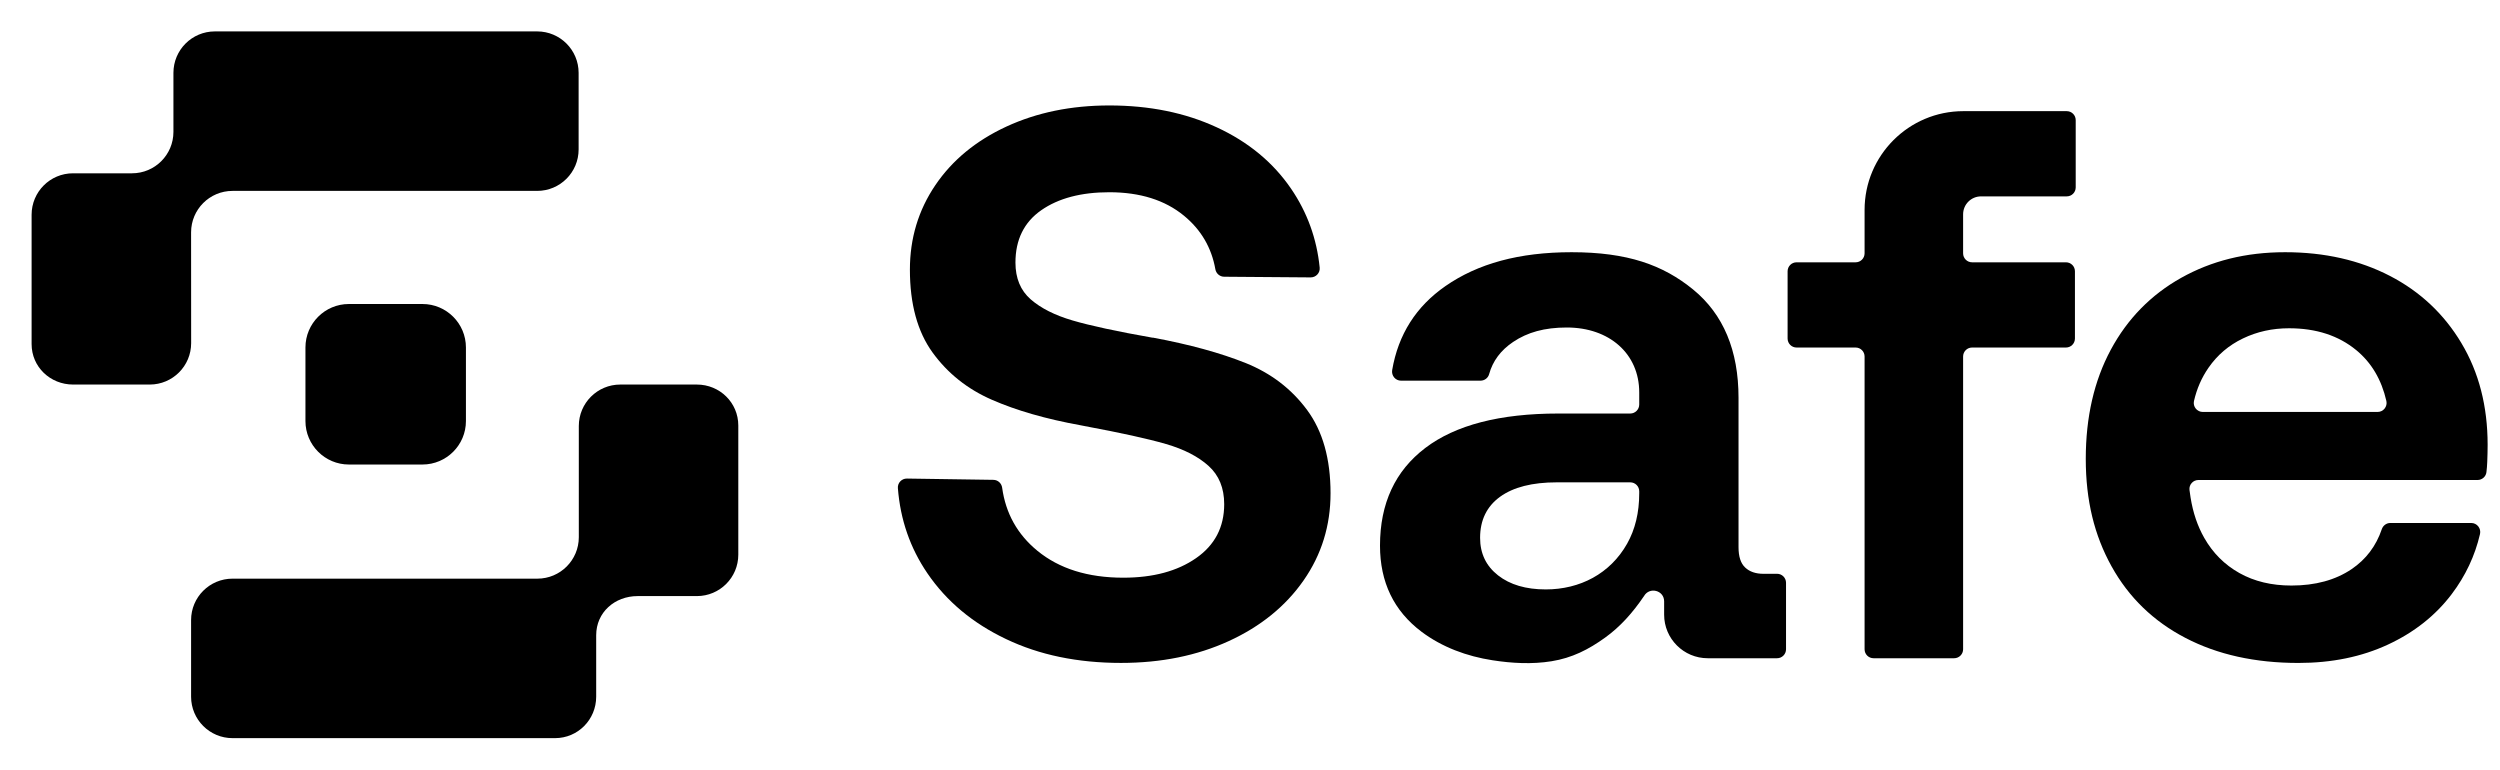
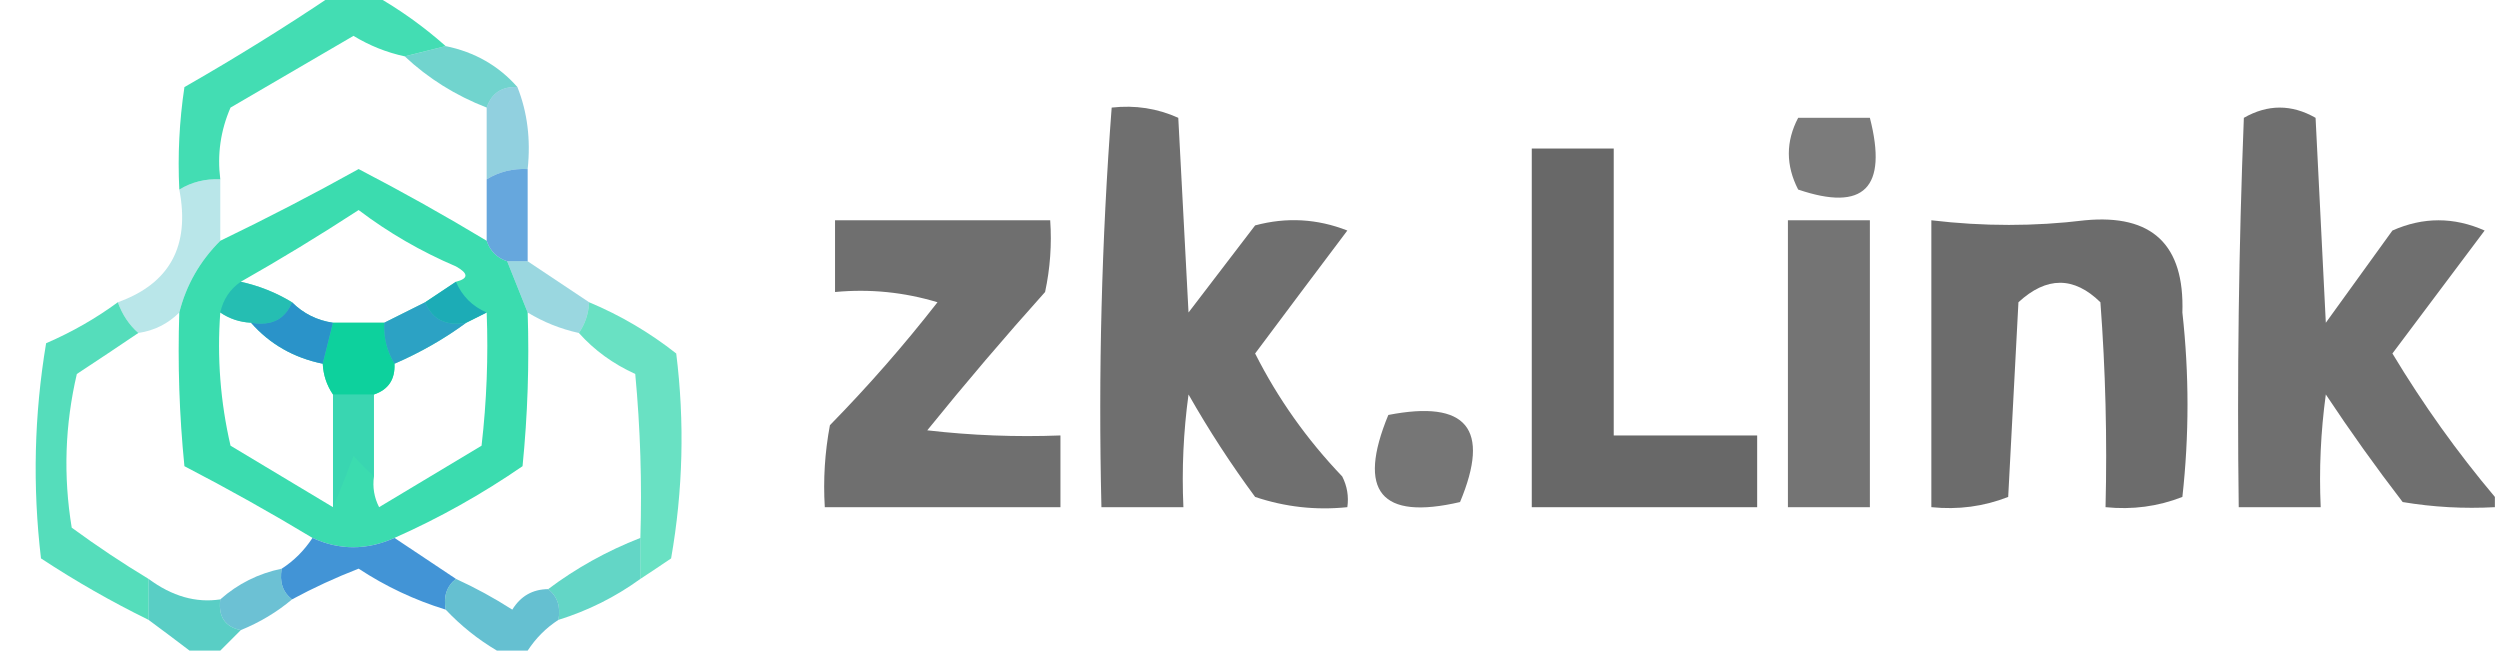
- <svg xmlns="http://www.w3.org/2000/svg" width="78" height="24" viewBox="0 0 78 24" fill="none">
-   <path d="M38.867 11.328C38.078 11.011 37.114 10.747 35.976 10.535H35.952C34.846 10.34 34.016 10.161 33.463 9.998C32.91 9.836 32.475 9.616 32.158 9.34C31.841 9.063 31.682 8.681 31.682 8.193C31.682 7.478 31.951 6.933 32.487 6.559C33.024 6.185 33.732 5.998 34.61 5.998C35.569 5.998 36.346 6.242 36.94 6.73C37.473 7.168 37.799 7.725 37.919 8.399C37.943 8.534 38.057 8.633 38.193 8.634L40.892 8.655C41.058 8.656 41.191 8.514 41.174 8.349C41.084 7.447 40.786 6.626 40.282 5.888C39.721 5.067 38.948 4.428 37.964 3.973C36.98 3.517 35.862 3.29 34.61 3.29C33.423 3.29 32.353 3.509 31.402 3.948C30.451 4.388 29.711 4.997 29.182 5.778C28.653 6.559 28.389 7.437 28.389 8.413C28.389 9.486 28.625 10.348 29.096 10.998C29.568 11.649 30.186 12.141 30.95 12.474C31.714 12.808 32.633 13.072 33.706 13.267L33.828 13.291C34.966 13.503 35.817 13.69 36.378 13.853C36.939 14.016 37.382 14.243 37.707 14.536C38.032 14.829 38.195 15.227 38.195 15.731C38.195 16.447 37.902 17.008 37.317 17.414C36.732 17.821 35.975 18.024 35.048 18.024C33.942 18.024 33.048 17.744 32.365 17.183C31.743 16.672 31.377 16.017 31.267 15.216C31.248 15.078 31.133 14.973 30.994 14.971L28.298 14.931C28.134 14.928 28.001 15.066 28.014 15.23C28.09 16.214 28.398 17.101 28.937 17.89C29.531 18.761 30.348 19.444 31.389 19.939C32.429 20.436 33.625 20.683 34.975 20.683C36.227 20.683 37.349 20.456 38.342 20C39.333 19.545 40.11 18.915 40.671 18.11C41.233 17.305 41.513 16.398 41.513 15.39C41.513 14.316 41.269 13.45 40.781 12.791C40.294 12.132 39.655 11.645 38.866 11.327L38.867 11.328Z" fill="currentColor" />
-   <path d="M55.444 17.903H55.023C54.779 17.903 54.588 17.838 54.45 17.707C54.311 17.578 54.242 17.366 54.242 17.073V12.413C54.242 10.934 53.77 9.807 52.828 9.035C51.884 8.263 50.773 7.869 49.033 7.869C47.391 7.869 46.107 8.226 45.099 8.925C44.18 9.563 43.626 10.436 43.436 11.546C43.407 11.719 43.537 11.877 43.712 11.877H46.191C46.316 11.877 46.427 11.795 46.46 11.675C46.573 11.264 46.823 10.929 47.209 10.669C47.656 10.368 48.187 10.218 48.886 10.218C50.206 10.218 51.144 11.031 51.144 12.243V12.621C51.144 12.776 51.018 12.902 50.864 12.902H48.618C46.796 12.902 45.414 13.26 44.471 13.975C43.528 14.691 43.056 15.707 43.056 17.024C43.056 18.163 43.487 19.058 44.349 19.708C44.996 20.195 45.769 20.477 46.565 20.6C47.173 20.695 47.797 20.729 48.407 20.631C49.045 20.529 49.564 20.266 50.083 19.891C50.55 19.554 50.938 19.122 51.294 18.596C51.467 18.299 51.921 18.418 51.921 18.762V19.176C51.92 19.927 52.53 20.537 53.281 20.537H55.444C55.599 20.537 55.724 20.412 55.724 20.257V18.182C55.724 18.028 55.599 17.902 55.444 17.902V17.903ZM51.144 15.39C51.144 15.992 51.018 16.516 50.766 16.963C50.237 17.901 49.292 18.39 48.228 18.39C47.61 18.39 47.114 18.244 46.74 17.952C46.366 17.659 46.179 17.269 46.179 16.78C46.179 16.228 46.387 15.801 46.801 15.5C47.216 15.2 47.805 15.049 48.57 15.049H50.864C51.019 15.049 51.144 15.174 51.144 15.329V15.39Z" fill="currentColor" />
-   <path d="M64.483 3.468H61.257C59.555 3.468 58.175 4.848 58.175 6.55V7.904C58.175 8.059 58.05 8.184 57.895 8.184H56.053C55.898 8.184 55.773 8.309 55.773 8.464V10.562C55.773 10.717 55.898 10.843 56.053 10.843H57.895C58.05 10.843 58.175 10.968 58.175 11.123V20.257C58.175 20.412 58.3 20.537 58.455 20.537H60.969C61.123 20.537 61.249 20.412 61.249 20.257V11.123C61.249 10.968 61.374 10.843 61.529 10.843H64.458C64.613 10.843 64.738 10.717 64.738 10.562V8.464C64.738 8.309 64.613 8.184 64.458 8.184H61.529C61.374 8.184 61.249 8.059 61.249 7.904V6.687C61.249 6.377 61.5 6.127 61.809 6.127H64.482C64.637 6.127 64.762 6.002 64.762 5.847V3.748C64.762 3.593 64.637 3.468 64.482 3.468H64.483Z" fill="currentColor" />
-   <path d="M76.797 10.706C76.253 9.796 75.508 9.096 74.565 8.608C73.622 8.12 72.532 7.869 71.296 7.869C70.061 7.869 68.995 8.141 68.052 8.669C67.109 9.198 66.376 9.946 65.856 10.913C65.336 11.881 65.076 13.015 65.076 14.317C65.076 15.618 65.344 16.703 65.881 17.671C66.418 18.639 67.186 19.383 68.186 19.903C69.186 20.424 70.361 20.684 71.711 20.684C72.752 20.684 73.683 20.493 74.504 20.111C75.325 19.729 75.988 19.204 76.492 18.538C76.924 17.967 77.218 17.342 77.376 16.663C77.417 16.487 77.284 16.317 77.103 16.317H74.578C74.457 16.317 74.351 16.396 74.312 16.511C74.134 17.036 73.82 17.452 73.37 17.757C72.865 18.098 72.239 18.269 71.492 18.269C70.873 18.269 70.333 18.139 69.869 17.879C69.406 17.619 69.04 17.253 68.772 16.781C68.666 16.595 68.579 16.398 68.51 16.195C68.436 15.977 68.383 15.753 68.346 15.525C68.333 15.446 68.322 15.366 68.312 15.286C68.293 15.12 68.424 14.976 68.591 14.976H77.299C77.44 14.976 77.561 14.871 77.577 14.73C77.589 14.627 77.598 14.522 77.602 14.414C77.61 14.219 77.614 14.04 77.614 13.878C77.614 12.675 77.342 11.618 76.797 10.707L76.797 10.706ZM74.181 12.853H68.727C68.548 12.853 68.413 12.687 68.452 12.512C68.54 12.13 68.69 11.784 68.905 11.474C69.181 11.076 69.539 10.771 69.979 10.56C70.418 10.348 70.897 10.242 71.418 10.242C72.264 10.242 72.963 10.47 73.516 10.925C73.991 11.316 74.303 11.845 74.455 12.511C74.494 12.686 74.36 12.853 74.181 12.853Z" fill="currentColor" />
-   <path d="M21.742 11.998H19.352C18.638 11.998 18.059 12.577 18.059 13.291V16.761C18.059 17.475 17.48 18.054 16.767 18.054H7.255C6.541 18.054 5.962 18.632 5.962 19.346V21.737C5.962 22.451 6.541 23.03 7.255 23.03H17.317C18.031 23.03 18.601 22.451 18.601 21.737V19.819C18.601 19.105 19.18 18.598 19.894 18.598H21.742C22.456 18.598 23.035 18.02 23.035 17.306V13.276C23.035 12.562 22.456 11.998 21.742 11.998H21.742Z" fill="currentColor" />
-   <path d="M5.962 7.249C5.962 6.535 6.54 5.956 7.255 5.956H16.76C17.474 5.956 18.053 5.377 18.053 4.663V2.273C18.053 1.559 17.474 0.98 16.76 0.98H6.704C5.989 0.98 5.411 1.559 5.411 2.273V4.115C5.411 4.829 4.832 5.407 4.118 5.407H2.278C1.564 5.407 0.986 5.986 0.986 6.7V10.734C0.986 11.448 1.567 11.998 2.281 11.998H4.672C5.386 11.998 5.964 11.419 5.964 10.705L5.962 7.249V7.249Z" fill="currentColor" />
-   <path d="M10.885 9.485H13.181C13.93 9.485 14.537 10.093 14.537 10.841V13.137C14.537 13.886 13.929 14.493 13.181 14.493H10.885C10.137 14.493 9.53 13.885 9.53 13.137V10.841C9.53 10.092 10.137 9.485 10.885 9.485Z" fill="currentColor" />
+ <svg xmlns="http://www.w3.org/2000/svg" version="1.1" width="244px" height="64px" style="shape-rendering:geometricPrecision; text-rendering:geometricPrecision; image-rendering:optimizeQuality; fill-rule:evenodd; clip-rule:evenodd">
+   <g>
+     <path style="opacity:0.753" fill="#05d29a" d="M 32.5,-0.5 C 33.833,-0.5 35.167,-0.5 36.5,-0.5C 39.009,0.921 41.343,2.588 43.5,4.5C 42.167,4.833 40.833,5.167 39.5,5.5C 37.742,5.123 36.075,4.456 34.5,3.5C 30.5,5.833 26.5,8.167 22.5,10.5C 21.526,12.743 21.192,15.076 21.5,17.5C 20.041,17.433 18.708,17.766 17.5,18.5C 17.335,15.15 17.502,11.817 18,8.5C 23.006,5.637 27.839,2.637 32.5,-0.5 Z" />
+   </g>
+   <g>
+     <path style="opacity:0.601" fill="#13b8ad" d="M 43.5,4.5 C 46.331,5.079 48.664,6.412 50.5,8.5C 48.973,8.427 47.973,9.094 47.5,10.5C 44.46,9.32 41.794,7.653 39.5,5.5C 40.833,5.167 42.167,4.833 43.5,4.5 Z" />
+   </g>
+   <g>
+     <path style="opacity:0.729" fill="#393939" d="M 108.5,10.5 C 110.792,10.244 112.959,10.577 115,11.5C 115.333,17.833 115.667,24.167 116,30.5C 118.167,27.667 120.333,24.833 122.5,22C 125.554,21.179 128.554,21.345 131.5,22.5C 128.467,26.525 125.467,30.525 122.5,34.5C 124.716,38.892 127.549,42.892 131,46.5C 131.483,47.448 131.649,48.448 131.5,49.5C 128.428,49.817 125.428,49.484 122.5,48.5C 120.136,45.301 117.97,41.968 116,38.5C 115.501,42.152 115.335,45.818 115.5,49.5C 112.833,49.5 110.167,49.5 107.5,49.5C 107.186,36.421 107.52,23.421 108.5,10.5 Z" />
+   </g>
+   <g>
+     <path style="opacity:0.726" fill="#393939" d="M 243.5,48.5 C 243.5,48.833 243.5,49.167 243.5,49.5C 240.482,49.665 237.482,49.498 234.5,49C 231.877,45.588 229.377,42.088 227,38.5C 226.501,42.152 226.335,45.818 226.5,49.5C 223.833,49.5 221.167,49.5 218.5,49.5C 218.333,36.829 218.5,24.162 219,11.5C 221.333,10.167 223.667,10.167 226,11.5C 226.333,18.167 226.667,24.833 227,31.5C 229.167,28.5 231.333,25.5 233.5,22.5C 236.5,21.167 239.5,21.167 242.5,22.5C 239.5,26.5 236.5,30.5 233.5,34.5C 236.502,39.487 239.836,44.153 243.5,48.5 Z" />
+   </g>
+   <g>
+     <path style="opacity:0.665" fill="#393939" d="M 175.5,11.5 C 177.833,11.5 180.167,11.5 182.5,11.5C 184.257,18.349 181.924,20.682 175.5,18.5C 174.286,16.141 174.286,13.808 175.5,11.5 Z" />
+   </g>
+   <g>
+     <path style="opacity:0.494" fill="#209fbf" d="M 50.5,8.5 C 51.473,10.948 51.806,13.615 51.5,16.5C 50.041,16.433 48.708,16.766 47.5,17.5C 47.5,15.167 47.5,12.833 47.5,10.5C 47.973,9.094 48.973,8.427 50.5,8.5 Z" />
+   </g>
+   <g>
+     <path style="opacity:0.76" fill="#393939" d="M 149.5,14.5 C 152.167,14.5 154.833,14.5 157.5,14.5C 157.5,23.833 157.5,33.167 157.5,42.5C 162.167,42.5 166.833,42.5 171.5,42.5C 171.5,44.833 171.5,47.167 171.5,49.5C 164.167,49.5 156.833,49.5 149.5,49.5C 149.5,37.833 149.5,26.167 149.5,14.5 Z" />
+   </g>
+   <g>
+     <path style="opacity:0.787" fill="#06d299" d="M 47.5,23.5 C 47.833,24.5 48.5,25.167 49.5,25.5C 50.167,27.167 50.833,28.833 51.5,30.5C 51.666,35.511 51.499,40.511 51,45.5C 47.021,48.238 42.855,50.571 38.5,52.5C 35.796,53.714 33.129,53.714 30.5,52.5C 26.441,50.052 22.275,47.719 18,45.5C 17.501,40.511 17.334,35.511 17.5,30.5C 18.175,27.822 19.509,25.488 21.5,23.5C 26.067,21.3 30.567,18.966 35,16.5C 39.259,18.712 43.425,21.045 47.5,23.5 Z M 44.5,27.5 C 43.5,28.167 42.5,28.833 41.5,29.5C 40.167,30.167 38.833,30.833 37.5,31.5C 35.833,31.5 34.167,31.5 32.5,31.5C 30.938,31.267 29.605,30.601 28.5,29.5C 26.951,28.559 25.284,27.892 23.5,27.5C 27.353,25.318 31.186,22.985 35,20.5C 37.921,22.712 41.088,24.546 44.5,26C 45.738,26.69 45.738,27.19 44.5,27.5 Z M 21.5,30.5 C 22.391,31.11 23.391,31.443 24.5,31.5C 26.336,33.588 28.669,34.921 31.5,35.5C 31.557,36.609 31.89,37.609 32.5,38.5C 32.5,42.167 32.5,45.833 32.5,49.5C 29.194,47.511 25.861,45.511 22.5,43.5C 21.508,39.217 21.174,34.884 21.5,30.5 Z M 47.5,30.5 C 47.666,34.846 47.499,39.179 47,43.5C 43.667,45.5 40.333,47.5 37,49.5C 36.517,48.552 36.35,47.552 36.5,46.5C 36.5,43.833 36.5,41.167 36.5,38.5C 37.906,38.027 38.573,37.027 38.5,35.5C 41.032,34.404 43.365,33.071 45.5,31.5C 46.167,31.167 46.833,30.833 47.5,30.5 Z" />
+   </g>
+   <g>
+     <path style="opacity:0.727" fill="#2d87d1" d="M 51.5,16.5 C 51.5,19.5 51.5,22.5 51.5,25.5C 50.833,25.5 50.167,25.5 49.5,25.5C 48.5,25.167 47.833,24.5 47.5,23.5C 47.5,21.5 47.5,19.5 47.5,17.5C 48.708,16.766 50.041,16.433 51.5,16.5 Z" />
+   </g>
+   <g>
+     <path style="opacity:0.727" fill="#393939" d="M 81.5,21.5 C 88.5,21.5 95.5,21.5 102.5,21.5C 102.663,23.857 102.497,26.19 102,28.5C 98.048,32.907 94.215,37.407 90.5,42C 94.821,42.499 99.154,42.666 103.5,42.5C 103.5,44.833 103.5,47.167 103.5,49.5C 95.833,49.5 88.167,49.5 80.5,49.5C 80.336,46.813 80.503,44.146 81,41.5C 84.736,37.687 88.236,33.687 91.5,29.5C 88.232,28.513 84.898,28.18 81.5,28.5C 81.5,26.167 81.5,23.833 81.5,21.5 Z" />
+   </g>
+   <g>
+     <path style="opacity:0.701" fill="#393939" d="M 174.5,21.5 C 177.167,21.5 179.833,21.5 182.5,21.5C 182.5,30.833 182.5,40.167 182.5,49.5C 179.833,49.5 177.167,49.5 174.5,49.5C 174.5,40.167 174.5,30.833 174.5,21.5 Z" />
+   </g>
+   <g>
+     <path style="opacity:0.739" fill="#393939" d="M 188.5,21.5 C 193.579,22.103 198.579,22.103 203.5,21.5C 210.049,20.882 213.216,23.882 213,30.5C 213.667,36.5 213.667,42.5 213,48.5C 210.619,49.435 208.119,49.768 205.5,49.5C 205.666,42.825 205.5,36.158 205,29.5C 202.413,26.966 199.747,26.966 197,29.5C 196.667,35.833 196.333,42.167 196,48.5C 193.619,49.435 191.119,49.768 188.5,49.5C 188.5,40.167 188.5,30.833 188.5,21.5 Z" />
+   </g>
+   <g>
+     <path style="opacity:0.448" fill="#1da6ba" d="M 49.5,25.5 C 50.167,25.5 50.833,25.5 51.5,25.5C 53.5,26.833 55.5,28.167 57.5,29.5C 57.443,30.609 57.11,31.609 56.5,32.5C 54.716,32.108 53.05,31.441 51.5,30.5C 50.833,28.833 50.167,27.167 49.5,25.5 Z" />
+   </g>
+   <g>
+     <path style="opacity:0.306" fill="#1aacb6" d="M 21.5,17.5 C 21.5,19.5 21.5,21.5 21.5,23.5C 19.509,25.488 18.175,27.822 17.5,30.5C 16.395,31.601 15.062,32.267 13.5,32.5C 12.599,31.709 11.932,30.709 11.5,29.5C 16.568,27.68 18.568,24.014 17.5,18.5C 18.708,17.766 20.041,17.433 21.5,17.5 Z" />
+   </g>
+   <g>
+     <path style="opacity:0.672" fill="#1aafb4" d="M 23.5,27.5 C 25.284,27.892 26.951,28.559 28.5,29.5C 27.817,31.177 26.483,31.843 24.5,31.5C 23.391,31.443 22.391,31.11 21.5,30.5C 21.782,29.222 22.449,28.222 23.5,27.5 Z" />
+   </g>
+   <g>
+     <path style="opacity:1" fill="#1cacb6" d="M 44.5,27.5 C 45.1,28.9 46.1,29.9 47.5,30.5C 46.833,30.833 46.167,31.167 45.5,31.5C 43.517,31.843 42.183,31.177 41.5,29.5C 42.5,28.833 43.5,28.167 44.5,27.5 Z" />
+   </g>
+   <g>
+     <path style="opacity:0.908" fill="#09d09b" d="M 32.5,31.5 C 34.167,31.5 35.833,31.5 37.5,31.5C 37.433,32.959 37.766,34.292 38.5,35.5C 38.573,37.027 37.906,38.027 36.5,38.5C 35.167,38.5 33.833,38.5 32.5,38.5C 31.89,37.609 31.557,36.609 31.5,35.5C 31.833,34.167 32.167,32.833 32.5,31.5 Z" />
+   </g>
+   <g>
+     <path style="opacity:0.971" fill="#2991ca" d="M 28.5,29.5 C 29.605,30.601 30.938,31.267 32.5,31.5C 32.167,32.833 31.833,34.167 31.5,35.5C 28.669,34.921 26.336,33.588 24.5,31.5C 26.483,31.843 27.817,31.177 28.5,29.5 Z" />
+   </g>
+   <g>
+     <path style="opacity:0.792" fill="#2992ca" d="M 41.5,29.5 C 42.183,31.177 43.517,31.843 45.5,31.5C 43.365,33.071 41.032,34.404 38.5,35.5C 37.766,34.292 37.433,32.959 37.5,31.5C 38.833,30.833 40.167,30.167 41.5,29.5 Z" />
+   </g>
+   <g>
+     <path style="opacity:0.684" fill="#08ce9c" d="M 11.5,29.5 C 11.932,30.709 12.599,31.709 13.5,32.5C 11.565,33.81 9.565,35.143 7.5,36.5C 6.338,41.467 6.171,46.467 7,51.5C 9.479,53.314 11.979,54.981 14.5,56.5C 14.5,57.833 14.5,59.167 14.5,60.5C 10.888,58.728 7.388,56.728 4,54.5C 3.169,47.476 3.336,40.476 4.5,33.5C 7.024,32.408 9.357,31.074 11.5,29.5 Z" />
+   </g>
+   <g>
+     <path style="opacity:0.609" fill="#09cd9d" d="M 57.5,29.5 C 60.553,30.777 63.386,32.444 66,34.5C 66.831,41.191 66.664,47.858 65.5,54.5C 64.482,55.193 63.482,55.859 62.5,56.5C 62.5,55.167 62.5,53.833 62.5,52.5C 62.666,47.156 62.499,41.823 62,36.5C 59.833,35.512 58,34.179 56.5,32.5C 57.11,31.609 57.443,30.609 57.5,29.5 Z" />
+   </g>
+   <g>
+     <path style="opacity:0.694" fill="#393939" d="M 135.5,40.5 C 143.159,39.01 145.492,41.843 142.5,49C 134.756,50.8 132.422,47.967 135.5,40.5 Z" />
+   </g>
+   <g>
+     <path style="opacity:0.086" fill="#2794c8" d="M 32.5,38.5 C 33.833,38.5 35.167,38.5 36.5,38.5C 36.5,41.167 36.5,43.833 36.5,46.5C 35.849,45.909 35.182,45.243 34.5,44.5C 33.83,46.291 33.163,47.958 32.5,49.5C 32.5,45.833 32.5,42.167 32.5,38.5 Z" />
+   </g>
+   <g>
+     <path style="opacity:0.898" fill="#2d88d1" d="M 30.5,52.5 C 33.129,53.714 35.796,53.714 38.5,52.5C 40.5,53.833 42.5,55.167 44.5,56.5C 43.596,57.209 43.263,58.209 43.5,59.5C 40.477,58.572 37.643,57.238 35,55.5C 32.747,56.377 30.581,57.377 28.5,58.5C 27.596,57.791 27.263,56.791 27.5,55.5C 28.694,54.728 29.694,53.728 30.5,52.5 Z" />
+   </g>
+   <g>
+     <path style="opacity:0.65" fill="#0fc0a7" d="M 62.5,52.5 C 62.5,53.833 62.5,55.167 62.5,56.5C 60.062,58.267 57.395,59.601 54.5,60.5C 54.737,59.209 54.404,58.209 53.5,57.5C 56.24,55.441 59.24,53.774 62.5,52.5 Z" />
+   </g>
+   <g>
+     <path style="opacity:0.653" fill="#1fa1be" d="M 27.5,55.5 C 27.263,56.791 27.596,57.791 28.5,58.5C 27.035,59.737 25.368,60.737 23.5,61.5C 21.952,61.179 21.285,60.179 21.5,58.5C 23.216,56.975 25.216,55.975 27.5,55.5 Z" />
+   </g>
+   <g>
+     <path style="opacity:0.701" fill="#12b9ac" d="M 14.5,56.5 C 16.793,58.195 19.127,58.862 21.5,58.5C 21.285,60.179 21.952,61.179 23.5,61.5C 22.833,62.167 22.167,62.833 21.5,63.5C 20.5,63.5 19.5,63.5 18.5,63.5C 17.205,62.512 15.872,61.512 14.5,60.5C 14.5,59.167 14.5,57.833 14.5,56.5 Z" />
+   </g>
+   <g>
+     <path style="opacity:0.685" fill="#1ea3bc" d="M 44.5,56.5 C 46.386,57.361 48.22,58.361 50,59.5C 50.816,58.177 51.983,57.511 53.5,57.5C 54.404,58.209 54.737,59.209 54.5,60.5C 53.306,61.272 52.306,62.272 51.5,63.5C 50.5,63.5 49.5,63.5 48.5,63.5C 46.651,62.407 44.984,61.074 43.5,59.5C 43.263,58.209 43.596,57.209 44.5,56.5 Z" />
+   </g>
</svg>
